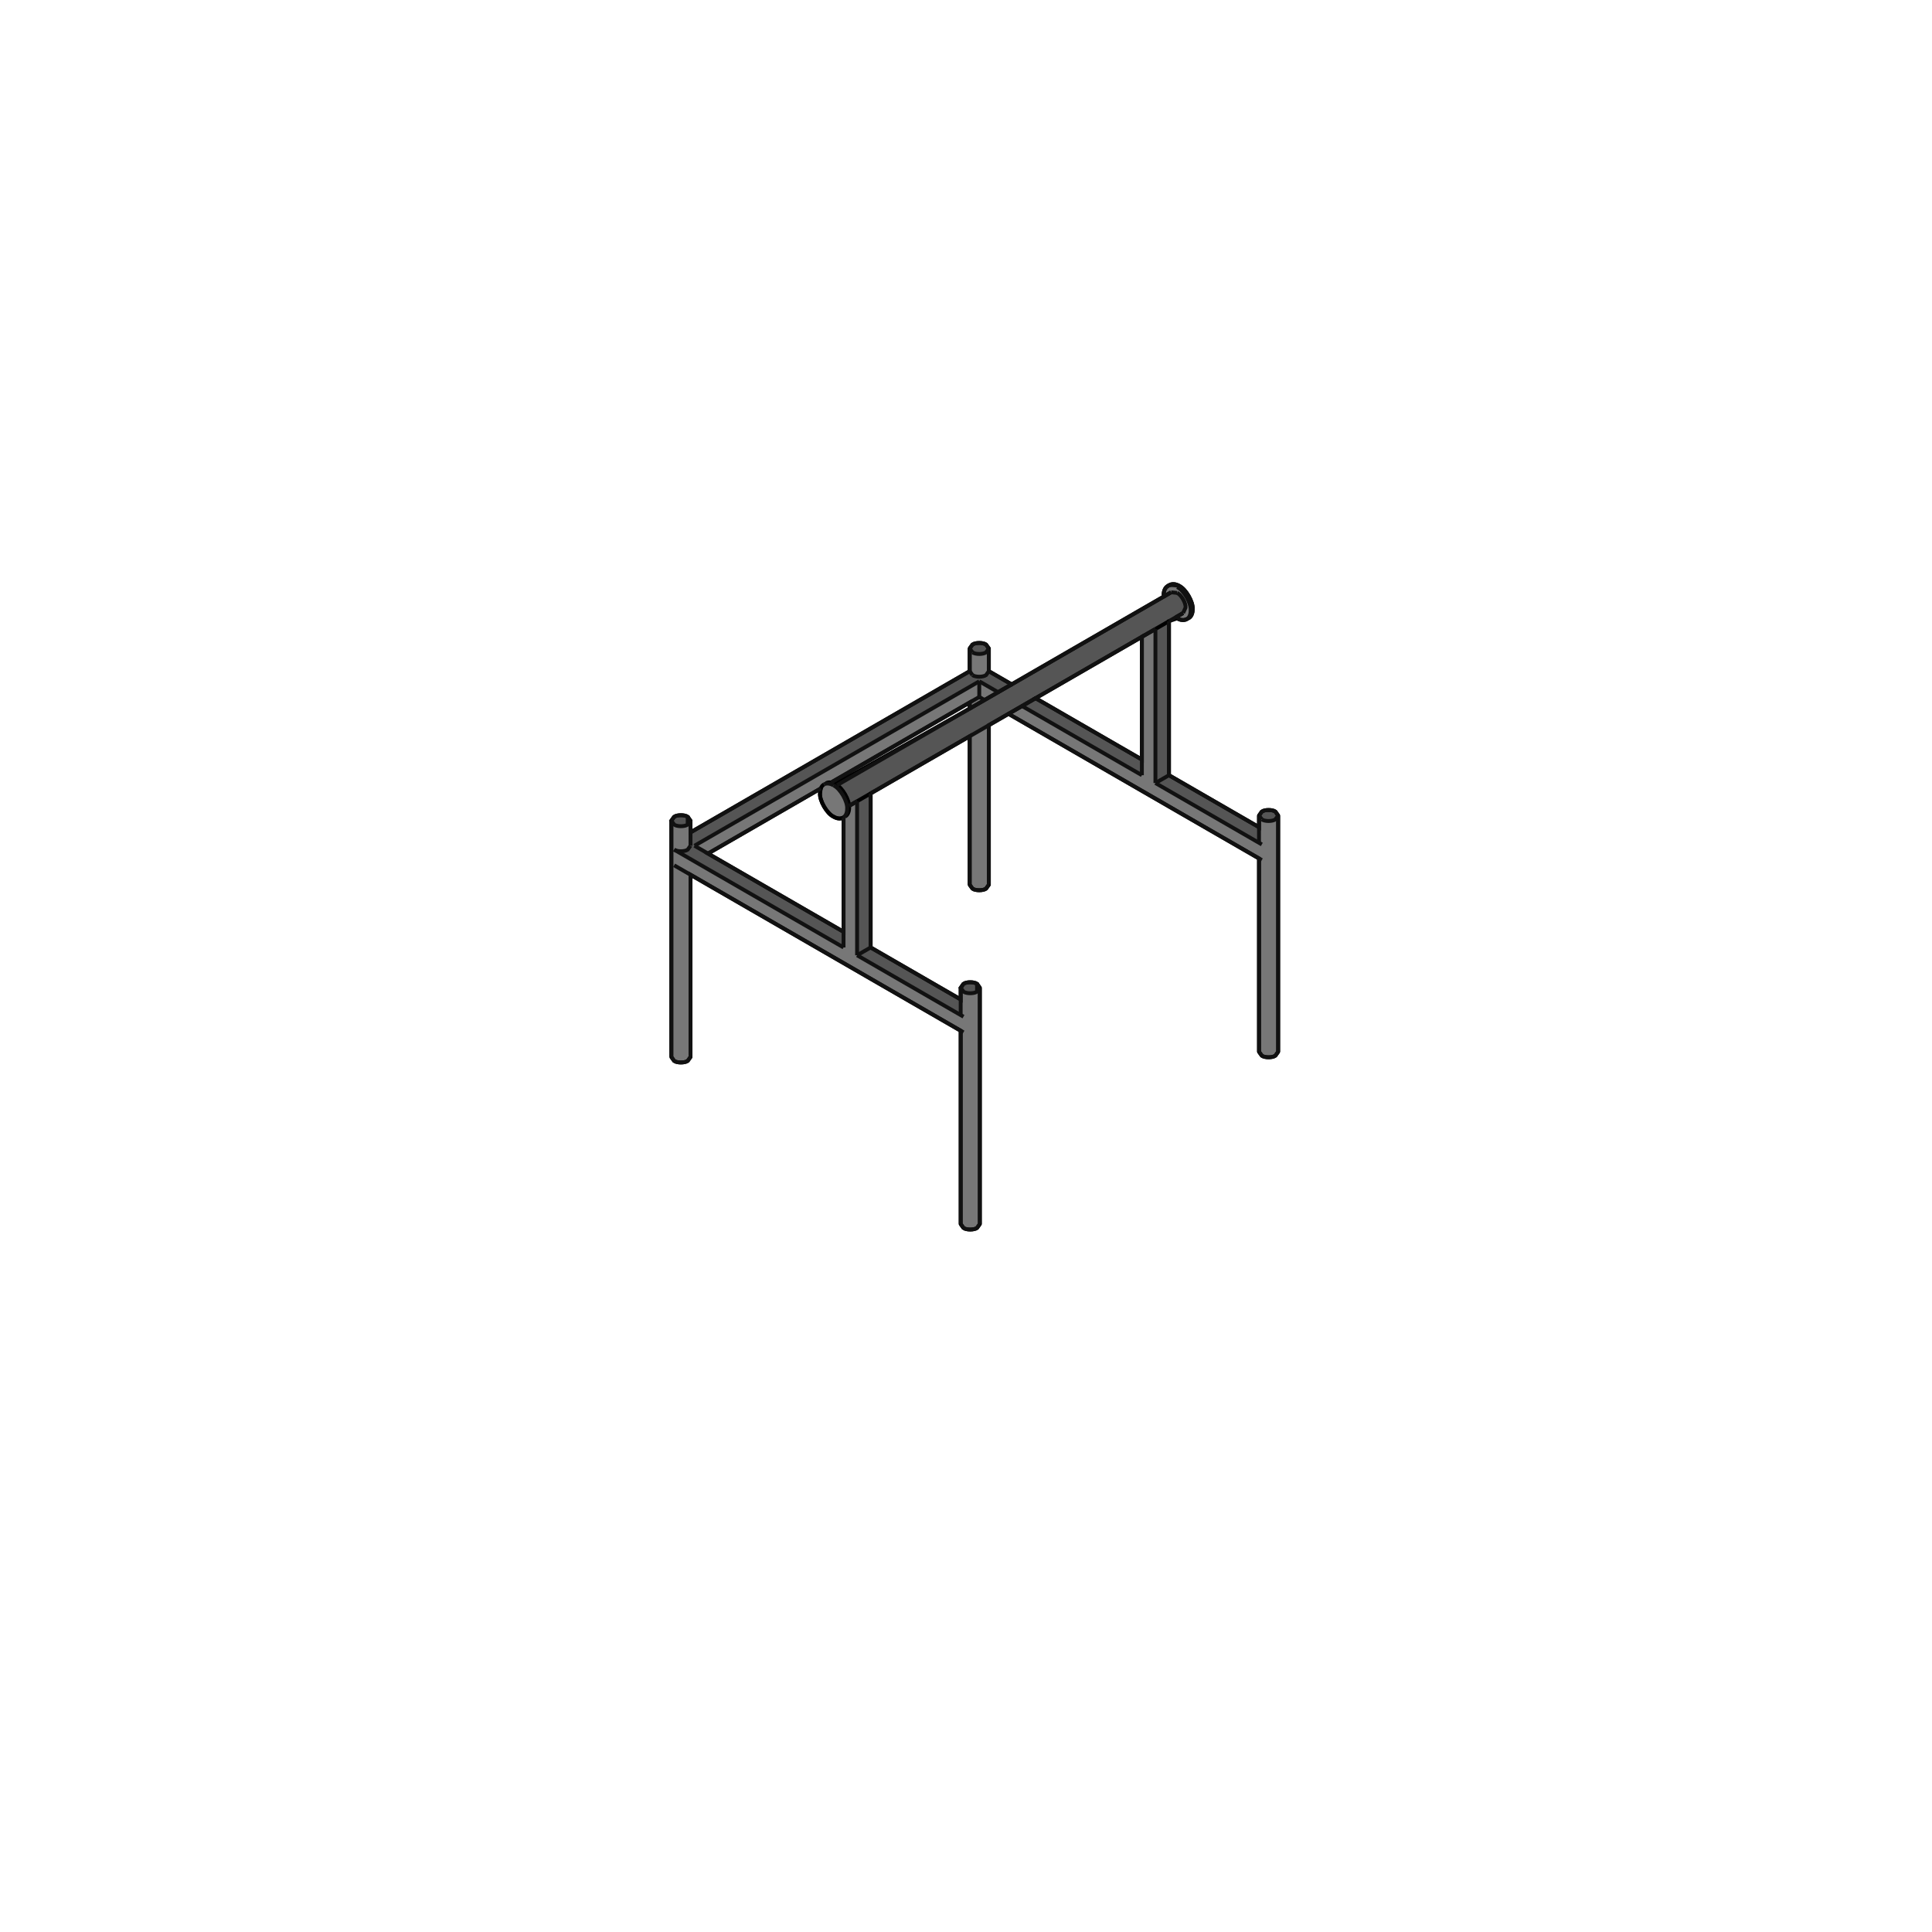
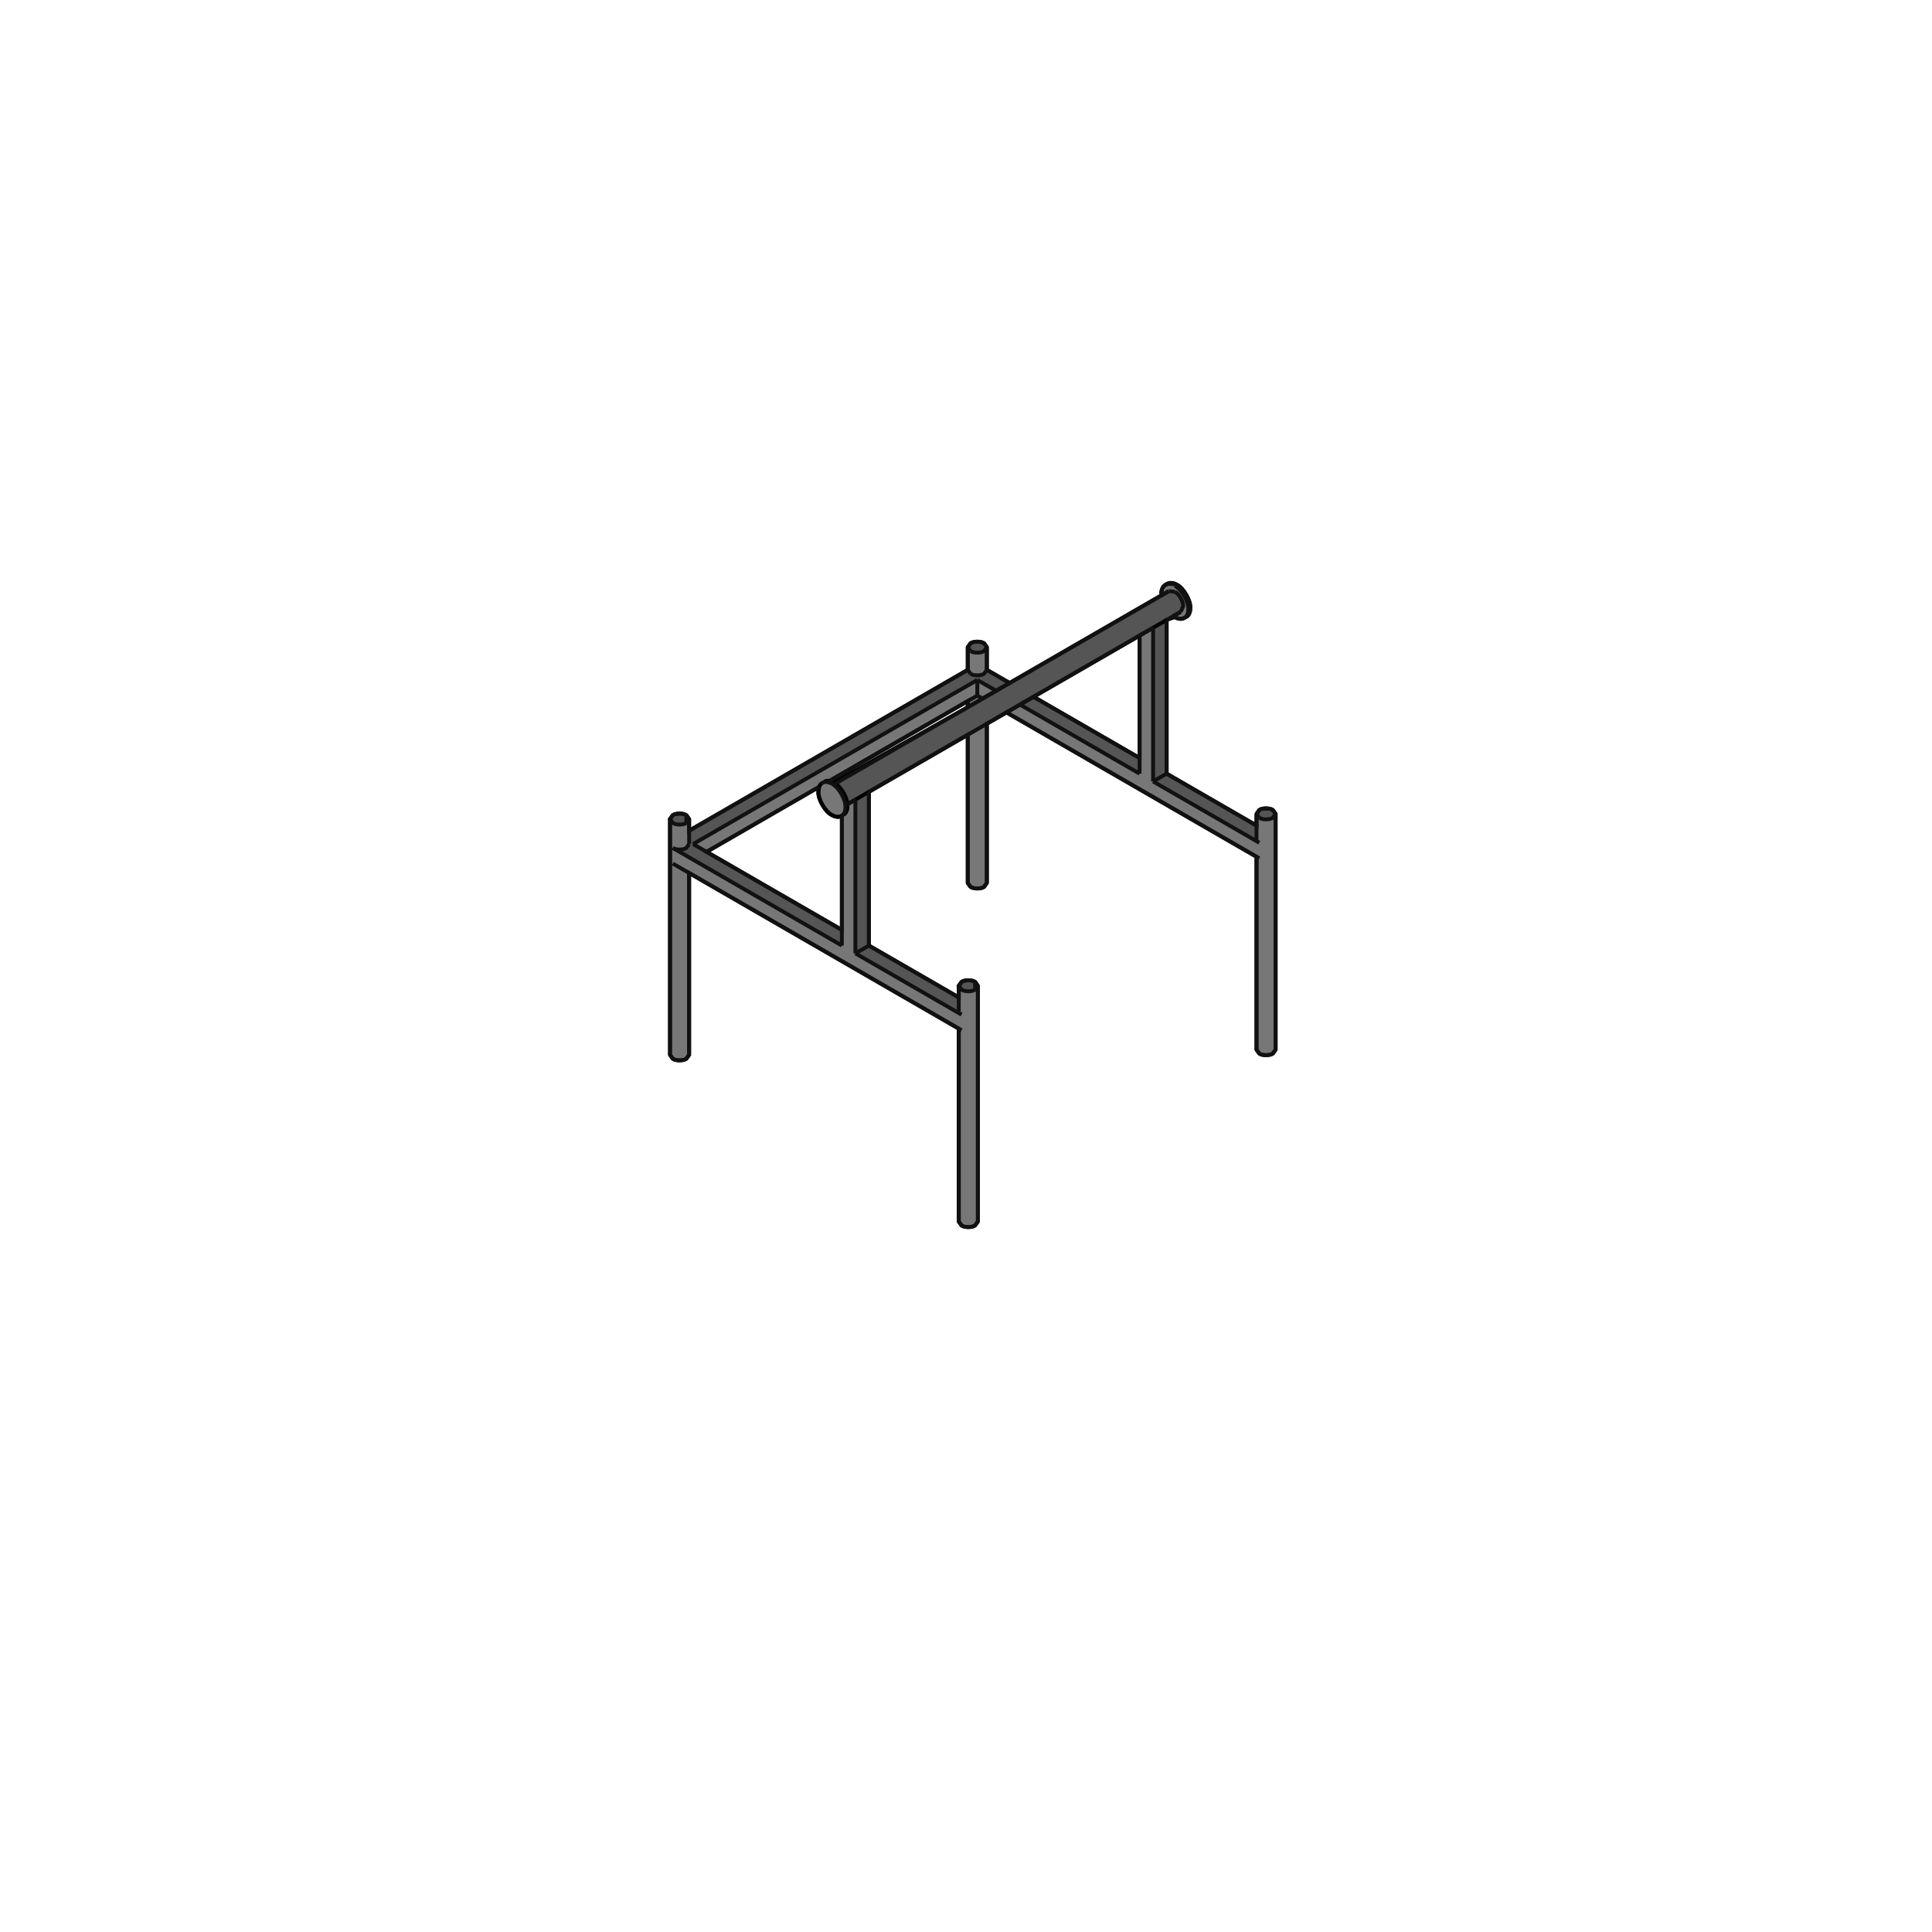
- <svg xmlns="http://www.w3.org/2000/svg" version="1.1" width="119.76pt" height="119.76pt" viewBox="0 0 119.76 119.76" overflow="visible">
-   <path d="M73.092,36.316 C73.506,36.507 73.974,37.318 73.932,37.771 C73.935,38 73.854,38.222 73.686,38.315 C73.733,38.281 73.809,38.066 73.806,37.844 C73.848,37.391 73.38,36.579 72.966,36.389 C72.776,36.276 72.551,36.234 72.388,36.321 C72.662,36.159 72.896,36.199 73.092,36.316 z" stroke="#000000" stroke-width="0" fill="#555555" fill-opacity="1" />
-   <path d="M79.231,50.56 L79.057,50.793 C78.871,50.925 78.402,50.925 78.217,50.793 L78.043,50.551 L78.217,50.308 C78.402,50.177 78.871,50.177 79.057,50.308 z" stroke="#000000" stroke-width="0" fill="#555555" fill-opacity="1" />
-   <path d="M61.296,40.196 L61.122,40.439 C60.936,40.57 60.467,40.57 60.282,40.439 L60.108,40.205 L60.282,39.954 C60.467,39.822 60.936,39.822 61.122,39.954 z" stroke="#000000" stroke-width="0" fill="#555555" fill-opacity="1" />
-   <path d="M42.803,50.873 L42.629,51.116 C42.443,51.247 41.974,51.247 41.789,51.116 L41.615,50.882 L41.789,50.631 C41.974,50.499 42.443,50.499 42.629,50.631 z" stroke="#000000" stroke-width="0" fill="#555555" fill-opacity="1" />
-   <path d="M60.738,61.237 L60.564,61.47 C60.378,61.602 59.909,61.602 59.724,61.47 L59.55,61.228 L59.724,60.985 C59.909,60.854 60.378,60.854 60.564,60.985 z" stroke="#000000" stroke-width="0" fill="#555555" fill-opacity="1" />
-   <path d="M53.969,58.73 L59.55,61.952 L59.55,62.922 L53.129,59.215 L53.129,49.668 L52.632,49.955 C52.616,49.531 52.247,48.895 51.889,48.67 L61.87,42.907 L60.702,42.233 L43.049,52.425 L52.289,57.76 L52.289,58.73 L41.808,52.678 C42.002,52.802 42.449,52.793 42.629,52.668 L42.803,52.425 L42.803,51.597 L60.108,41.606 L60.282,41.849 C60.467,41.98 60.936,41.98 61.122,41.849 L61.296,41.606 L62.71,42.422 L72.594,36.715 L72.965,36.752 C73.224,36.871 73.517,37.378 73.49,37.662 L73.337,38.001 L72.462,38.506 L72.462,48.053 L78.043,51.275 L78.043,52.245 L71.622,48.538 L71.622,38.991 L64.195,43.28 L70.782,47.083 L70.782,48.053 L63.355,43.765 L53.969,49.183 z" stroke="#000000" stroke-width="0" fill="#555555" fill-opacity="1" />
-   <path d="M52.289,50.668 C52.441,50.568 52.514,50.356 52.511,50.139 C52.553,49.686 52.085,48.874 51.671,48.684 C51.481,48.571 51.256,48.529 51.093,48.616 L51.519,48.505 L51.797,48.611 C52.247,48.895 52.616,49.532 52.632,49.955 C52.64,50.295 52.559,50.517 52.391,50.61" stroke="#000000" stroke-width="0" fill="#555555" fill-opacity="1" />
-   <path d="M73.56,38.388 C73.396,38.486 73.163,38.446 72.966,38.329 L73.337,38.001 L73.49,37.662 C73.517,37.378 73.224,36.871 72.965,36.752 L72.594,36.715 L72.131,36.983 C72.124,36.645 72.205,36.423 72.372,36.33 C72.551,36.234 72.776,36.276 72.966,36.389 C73.38,36.579 73.848,37.391 73.806,37.844 C73.809,38.066 73.733,38.281 73.576,38.379 z" stroke="#000000" stroke-width="0" fill="#777777" fill-opacity="1" />
-   <path d="M70.782,48.053 L70.782,39.476 L71.622,38.991 L71.622,48.538 L78.043,52.245 L78.043,50.56 L78.217,50.793 C78.402,50.925 78.871,50.925 79.057,50.793 L79.231,50.56 L79.231,65.198 L79.111,65.404 C78.871,65.572 78.402,65.572 78.217,65.44 L78.043,65.198 L78.043,53.215 L62.514,44.25 L63.355,43.765 z" stroke="#000000" stroke-width="0" fill="#777777" fill-opacity="1" />
-   <path d="M60.702,43.203 L61.029,43.392 L60.108,43.924 L60.108,43.546 z" stroke="#000000" stroke-width="0" fill="#777777" fill-opacity="1" />
-   <path d="M61.296,41.606 L61.122,41.849 C60.936,41.98 60.467,41.98 60.282,41.849 L60.108,41.606 L60.108,40.205 L60.282,40.439 C60.467,40.57 60.936,40.57 61.122,40.439 L61.296,40.205 z" stroke="#000000" stroke-width="0" fill="#777777" fill-opacity="1" />
-   <path d="M60.108,45.639 L61.296,44.953 L61.296,54.843 L61.178,55.048 C60.936,55.217 60.467,55.217 60.282,55.086 L60.108,54.843 z" stroke="#000000" stroke-width="0" fill="#777777" fill-opacity="1" />
-   <path d="M59.55,63.892 L42.803,54.223 L42.803,65.52 L42.684,65.726 C42.443,65.894 41.974,65.894 41.789,65.763 L41.615,65.52 L41.615,50.882 L41.789,51.116 C41.974,51.247 42.443,51.247 42.629,51.116 L42.803,50.882 L42.803,52.425 L42.629,52.668 C42.449,52.793 42.002,52.802 41.808,52.678 L52.289,58.73 L52.289,50.669 C52.559,50.517 52.64,50.295 52.637,50.066 L53.129,49.668 L53.129,59.215 L59.55,62.922 L59.55,61.237 L59.724,61.47 C59.909,61.602 60.378,61.602 60.564,61.47 L60.738,61.237 L60.738,75.875 L60.617,76.082 C60.378,76.249 59.909,76.249 59.724,76.117 L59.55,75.875 z" stroke="#000000" stroke-width="0" fill="#777777" fill-opacity="1" />
-   <path d="M60.702,43.203 L60.702,42.233 L61.87,42.907 L61.029,43.392 z" stroke="#000000" stroke-width="0" fill="#777777" fill-opacity="1" />
-   <path d="M43.889,52.91 L43.049,52.425 L60.702,42.233 L60.702,43.203 L51.519,48.505 L51.203,48.552 L50.879,48.874 z" stroke="#000000" stroke-width="0" fill="#777777" fill-opacity="1" />
-   <path d="M52.265,50.683 C52.101,50.781 51.868,50.741 51.671,50.624 C51.258,50.433 50.789,49.622 50.831,49.169 L50.879,48.874 L51.077,48.625 C51.256,48.529 51.481,48.571 51.671,48.684 C52.085,48.874 52.553,49.686 52.511,50.139 C52.514,50.356 52.441,50.568 52.289,50.668 z" stroke="#000000" stroke-width="0" fill="#777777" fill-opacity="1" />
+ <svg xmlns="http://www.w3.org/2000/svg" version="1.1" width="120pt" height="120pt" viewBox="0 0 120 120" overflow="visible">
+   <path d="M73.092,36.316 C73.506,36.507 73.974,37.318 73.932,37.771 C73.935,38 73.854,38.222 73.686,38.315 C73.733,38.281 73.809,38.066 73.806,37.844 C73.848,37.391 73.38,36.579 72.966,36.389 C72.776,36.276 72.551,36.234 72.388,36.321 C72.662,36.159 72.896,36.199 73.092,36.316 z" stroke="Black" stroke-width="0" fill="#555555" fill-opacity="1" />
+   <path d="M79.231,50.56 L79.057,50.793 C78.871,50.925 78.402,50.925 78.217,50.793 L78.043,50.551 L78.217,50.308 C78.402,50.177 78.871,50.177 79.057,50.308 z" stroke="Black" stroke-width="0" fill="#555555" fill-opacity="1" />
+   <path d="M61.296,40.196 L61.122,40.439 C60.936,40.57 60.467,40.57 60.282,40.439 L60.108,40.205 L60.282,39.954 C60.467,39.822 60.936,39.822 61.122,39.954 z" stroke="Black" stroke-width="0" fill="#555555" fill-opacity="1" />
+   <path d="M42.803,50.873 L42.629,51.116 C42.443,51.247 41.974,51.247 41.789,51.116 L41.615,50.882 L41.789,50.631 C41.974,50.499 42.443,50.499 42.629,50.631 z" stroke="Black" stroke-width="0" fill="#555555" fill-opacity="1" />
+   <path d="M60.738,61.237 L60.564,61.47 C60.378,61.602 59.909,61.602 59.724,61.47 L59.55,61.228 L59.724,60.985 C59.909,60.854 60.378,60.854 60.564,60.985 z" stroke="Black" stroke-width="0" fill="#555555" fill-opacity="1" />
+   <path d="M53.969,58.73 L59.55,61.952 L59.55,62.922 L53.129,59.215 L53.129,49.668 L52.632,49.955 C52.616,49.531 52.247,48.895 51.889,48.67 L61.87,42.907 L60.702,42.233 L43.049,52.425 L52.289,57.76 L52.289,58.73 L41.808,52.678 C42.002,52.802 42.449,52.793 42.629,52.668 L42.803,52.425 L42.803,51.597 L60.108,41.606 L60.282,41.849 C60.467,41.98 60.936,41.98 61.122,41.849 L61.296,41.606 L62.71,42.422 L72.594,36.715 L72.965,36.752 C73.224,36.871 73.517,37.378 73.49,37.662 L73.337,38.001 L72.462,38.506 L72.462,48.053 L78.043,51.275 L78.043,52.245 L71.622,48.538 L71.622,38.991 L64.195,43.28 L70.782,47.083 L70.782,48.053 L63.355,43.765 L53.969,49.183 z" stroke="Black" stroke-width="0" fill="#555555" fill-opacity="1" />
+   <path d="M52.289,50.668 C52.441,50.568 52.514,50.356 52.511,50.139 C52.553,49.686 52.085,48.874 51.671,48.684 C51.481,48.571 51.256,48.529 51.093,48.616 L51.519,48.505 L51.797,48.611 C52.247,48.895 52.616,49.532 52.632,49.955 C52.64,50.295 52.559,50.517 52.391,50.61" stroke="Black" stroke-width="0" fill="#555555" fill-opacity="1" />
+   <path d="M73.56,38.388 C73.396,38.486 73.163,38.446 72.966,38.329 L73.337,38.001 L73.49,37.662 C73.517,37.378 73.224,36.871 72.965,36.752 L72.594,36.715 L72.131,36.983 C72.124,36.645 72.205,36.423 72.372,36.33 C72.551,36.234 72.776,36.276 72.966,36.389 C73.38,36.579 73.848,37.391 73.806,37.844 C73.809,38.066 73.733,38.281 73.576,38.379 z" stroke="Black" stroke-width="0" fill="#777777" fill-opacity="1" />
+   <path d="M70.782,48.053 L70.782,39.476 L71.622,38.991 L71.622,48.538 L78.043,52.245 L78.043,50.56 L78.217,50.793 C78.402,50.925 78.871,50.925 79.057,50.793 L79.231,50.56 L79.231,65.198 L79.111,65.404 C78.871,65.572 78.402,65.572 78.217,65.44 L78.043,65.198 L78.043,53.215 L62.514,44.25 L63.355,43.765 z" stroke="Black" stroke-width="0" fill="#777777" fill-opacity="1" />
+   <path d="M60.702,43.203 L61.029,43.392 L60.108,43.924 L60.108,43.546 z" stroke="Black" stroke-width="0" fill="#777777" fill-opacity="1" />
+   <path d="M61.296,41.606 L61.122,41.849 C60.936,41.98 60.467,41.98 60.282,41.849 L60.108,41.606 L60.108,40.205 L60.282,40.439 C60.467,40.57 60.936,40.57 61.122,40.439 L61.296,40.205 z" stroke="Black" stroke-width="0" fill="#777777" fill-opacity="1" />
+   <path d="M60.108,45.639 L61.296,44.953 L61.296,54.843 L61.178,55.048 C60.936,55.217 60.467,55.217 60.282,55.086 L60.108,54.843 z" stroke="Black" stroke-width="0" fill="#777777" fill-opacity="1" />
+   <path d="M59.55,63.892 L42.803,54.223 L42.803,65.52 L42.684,65.726 C42.443,65.894 41.974,65.894 41.789,65.763 L41.615,65.52 L41.615,50.882 L41.789,51.116 C41.974,51.247 42.443,51.247 42.629,51.116 L42.803,50.882 L42.803,52.425 L42.629,52.668 C42.449,52.793 42.002,52.802 41.808,52.678 L52.289,58.73 L52.289,50.669 C52.559,50.517 52.64,50.295 52.637,50.066 L53.129,49.668 L53.129,59.215 L59.55,62.922 L59.55,61.237 L59.724,61.47 C59.909,61.602 60.378,61.602 60.564,61.47 L60.738,61.237 L60.738,75.875 L60.617,76.082 C60.378,76.249 59.909,76.249 59.724,76.117 L59.55,75.875 z" stroke="Black" stroke-width="0" fill="#777777" fill-opacity="1" />
+   <path d="M60.702,43.203 L60.702,42.233 L61.87,42.907 L61.029,43.392 z" stroke="Black" stroke-width="0" fill="#777777" fill-opacity="1" />
+   <path d="M43.889,52.91 L43.049,52.425 L60.702,42.233 L60.702,43.203 L51.519,48.505 L51.203,48.552 L50.879,48.874 z" stroke="Black" stroke-width="0" fill="#777777" fill-opacity="1" />
+   <path d="M52.265,50.683 C52.101,50.781 51.868,50.741 51.671,50.624 C51.258,50.433 50.789,49.622 50.831,49.169 L50.879,48.874 L51.077,48.625 C51.256,48.529 51.481,48.571 51.671,48.684 C52.085,48.874 52.553,49.686 52.511,50.139 C52.514,50.356 52.441,50.568 52.289,50.668 z" stroke="Black" stroke-width="0" fill="#777777" fill-opacity="1" />
  <path d="M51.797,48.611 C52.211,48.801 52.679,49.613 52.637,50.066 C52.64,50.295 52.559,50.517 52.391,50.61" stroke="#000000" stroke-width="0.24" fill="none" />
  <path d="M51.203,48.552 C51.367,48.454 51.6,48.494 51.797,48.611" stroke="#000000" stroke-width="0.24" fill="none" />
  <path d="M42.803,65.52 L42.629,65.763 C42.443,65.894 41.974,65.894 41.789,65.763 L41.615,65.52 L41.615,50.873 L41.789,50.631 C41.974,50.499 42.443,50.499 42.629,50.631 L42.803,50.873 L42.803,51.597 L60.108,41.606 L60.108,40.196 L60.282,39.954 C60.467,39.822 60.936,39.822 61.122,39.954 L61.296,40.196 L61.296,41.606 L62.71,42.422 L72.131,36.983 C72.124,36.645 72.205,36.423 72.372,36.33 C72.662,36.159 72.896,36.199 73.092,36.316 C73.506,36.507 73.974,37.318 73.932,37.771 C73.935,38 73.854,38.222 73.686,38.315 C73.396,38.486 73.163,38.446 72.966,38.329 L72.462,38.506 L72.462,48.053 L78.043,51.275 L78.043,50.56 L78.217,50.308 C78.402,50.177 78.871,50.177 79.057,50.308 L79.231,50.551 L79.231,65.198 L79.057,65.44 C78.871,65.572 78.402,65.572 78.217,65.44 L78.043,65.198 L78.043,53.215 L62.514,44.25 L61.296,44.953 L61.296,54.843 L61.122,55.086 C60.936,55.217 60.467,55.217 60.282,55.086 L60.108,54.843 L60.108,45.639 L53.969,49.183 L53.969,58.73 L59.55,61.952 L59.55,61.237 L59.724,60.985 C59.909,60.854 60.378,60.854 60.564,60.985 L60.738,61.228 L60.738,75.875 L60.564,76.117 C60.378,76.249 59.909,76.249 59.724,76.117 L59.55,75.875 L59.55,63.892 L42.803,54.223 z" stroke="#000000" stroke-width="0.24" fill="none" />
  <path d="M64.195,43.28 L70.782,47.083 L70.782,39.476 z" stroke="#000000" stroke-width="0.24" fill="none" />
  <path d="M60.108,43.924 L60.108,43.546 L51.519,48.505 L51.797,48.611 z" stroke="#000000" stroke-width="0.24" fill="none" />
  <path d="M52.289,57.76 L52.289,50.669 C52.101,50.781 51.868,50.741 51.671,50.624 C51.258,50.433 50.789,49.622 50.831,49.169 L50.879,48.874 L43.889,52.91 z" stroke="#000000" stroke-width="0.24" fill="none" />
  <path d="M60.108,43.924 L62.71,42.422" stroke="#000000" stroke-width="0.24" fill="none" />
  <path d="M71.622,38.991 L70.782,39.476" stroke="#000000" stroke-width="0.24" fill="none" />
  <path d="M72.594,36.715 L72.131,36.983" stroke="#000000" stroke-width="0.24" fill="none" />
  <path d="M53.129,49.668 L52.632,49.955" stroke="#000000" stroke-width="0.24" fill="none" />
  <path d="M52.265,50.683 C52.101,50.781 51.868,50.741 51.671,50.624 C51.258,50.433 50.789,49.622 50.831,49.169 C50.828,48.94 50.91,48.718 51.077,48.625" stroke="#000000" stroke-width="0.24" fill="none" />
  <path d="M71.622,38.991 L72.462,38.506" stroke="#000000" stroke-width="0.24" fill="none" />
  <path d="M53.969,49.183 L53.129,49.668" stroke="#000000" stroke-width="0.24" fill="none" />
  <path d="M72.873,38.269 L73.337,38.002" stroke="#000000" stroke-width="0.24" fill="none" />
  <path d="M62.515,44.25 L64.195,43.28" stroke="#000000" stroke-width="0.24" fill="none" />
  <path d="M42.629,50.631 L42.803,50.873" stroke="#111111" stroke-width="0.24" fill="none" />
  <path d="M42.803,65.52 L42.803,54.223" stroke="#111111" stroke-width="0.24" fill="none" />
  <path d="M41.615,50.873 L41.615,65.52" stroke="#111111" stroke-width="0.24" fill="none" />
  <path d="M41.615,50.873 L41.789,50.631 C41.974,50.499 42.443,50.499 42.629,50.631 L42.629,51.116 C42.443,51.247 41.974,51.247 41.789,51.116 z" stroke="#111111" stroke-width="0.24" fill="none" />
  <path d="M61.296,54.843 L61.296,44.953" stroke="#111111" stroke-width="0.24" fill="none" />
  <path d="M60.108,40.196 L60.108,41.606" stroke="#111111" stroke-width="0.24" fill="none" />
  <path d="M60.108,40.196 L60.282,39.954 C60.467,39.822 60.936,39.822 61.122,39.954 L61.296,40.196" stroke="#111111" stroke-width="0.24" fill="none" />
  <path d="M60.282,40.439 L60.108,40.196" stroke="#111111" stroke-width="0.24" fill="none" />
  <path d="M61.296,40.196 L61.122,40.439 C60.936,40.57 60.467,40.57 60.282,40.439" stroke="#111111" stroke-width="0.24" fill="none" />
  <path d="M60.108,41.606 L42.803,51.597" stroke="#111111" stroke-width="0.24" fill="none" />
  <path d="M60.108,43.546 L60.108,43.924" stroke="#111111" stroke-width="0.24" fill="none" />
  <path d="M61.296,41.606 L62.71,42.422" stroke="#111111" stroke-width="0.24" fill="none" />
  <path d="M43.889,52.91 L50.879,48.874" stroke="#111111" stroke-width="0.24" fill="none" />
  <path d="M61.296,41.606 L61.296,40.196" stroke="#111111" stroke-width="0.24" fill="none" />
  <path d="M73.092,36.316 C72.896,36.199 72.662,36.159 72.498,36.257 C72.205,36.423 72.124,36.645 72.126,36.874" stroke="#111111" stroke-width="0.24" fill="none" />
  <path d="M73.686,38.315 C73.854,38.222 73.935,38 73.932,37.771 C73.974,37.318 73.506,36.507 73.092,36.316 C72.77,36.272 72.536,36.232 72.372,36.33" stroke="#111111" stroke-width="0.24" fill="none" />
  <path d="M73.56,38.388 C73.728,38.295 73.809,38.073 73.806,37.844 C73.848,37.391 73.38,36.579 72.966,36.389" stroke="#111111" stroke-width="0.24" fill="none" />
  <path d="M72.462,48.053 L71.622,48.538" stroke="#111111" stroke-width="0.24" fill="none" />
  <path d="M72.463,48.053 L78.043,51.275" stroke="#111111" stroke-width="0.24" fill="none" />
  <path d="M70.782,48.053 L63.354,43.765" stroke="#111111" stroke-width="0.24" fill="none" />
  <path d="M71.622,48.538 L71.622,38.991" stroke="#111111" stroke-width="0.24" fill="none" />
  <path d="M79.231,65.198 L79.231,50.551" stroke="#111111" stroke-width="0.24" fill="none" />
  <path d="M78.043,50.551 L78.217,50.308 C78.402,50.177 78.871,50.177 79.057,50.308 L79.231,50.551" stroke="#111111" stroke-width="0.24" fill="none" />
  <path d="M78.217,50.793 L78.043,50.551" stroke="#111111" stroke-width="0.24" fill="none" />
  <path d="M79.231,50.551 L79.057,50.793 C78.871,50.925 78.402,50.925 78.217,50.793" stroke="#111111" stroke-width="0.24" fill="none" />
  <path d="M53.969,58.73 L53.129,59.215" stroke="#111111" stroke-width="0.24" fill="none" />
  <path d="M72.965,36.752 L72.594,36.715" stroke="#111111" stroke-width="0.24" fill="none" />
  <path d="M73.337,38.001 L73.49,37.662 C73.517,37.378 73.224,36.871 72.965,36.752" stroke="#111111" stroke-width="0.24" fill="none" />
  <path d="M53.969,49.183 L53.969,58.73" stroke="#111111" stroke-width="0.24" fill="none" />
  <path d="M60.564,60.985 L60.738,61.228" stroke="#111111" stroke-width="0.24" fill="none" />
  <path d="M60.738,75.875 L60.738,61.228" stroke="#111111" stroke-width="0.24" fill="none" />
  <path d="M59.55,61.228 L59.724,60.985 C59.909,60.854 60.378,60.854 60.564,60.985 L60.564,61.47 C60.378,61.602 59.909,61.602 59.724,61.47 z" stroke="#111111" stroke-width="0.24" fill="none" />
  <path d="M60.108,45.639 L60.108,54.843" stroke="#111111" stroke-width="0.24" fill="none" />
  <path d="M52.289,58.73 L41.789,52.668" stroke="#111111" stroke-width="0.24" fill="none" />
  <path d="M64.195,43.28 L70.782,47.083" stroke="#111111" stroke-width="0.24" fill="none" />
  <path d="M72.966,38.329 C73.163,38.446 73.396,38.486 73.56,38.388" stroke="#111111" stroke-width="0.24" fill="none" />
  <path d="M72.462,38.506 L72.462,48.053" stroke="#111111" stroke-width="0.24" fill="none" />
  <path d="M53.969,58.73 L59.549,61.952" stroke="#111111" stroke-width="0.24" fill="none" />
  <path d="M78.043,53.215 L78.043,65.198" stroke="#111111" stroke-width="0.24" fill="none" />
  <path d="M59.55,63.892 L59.55,75.875" stroke="#111111" stroke-width="0.24" fill="none" />
  <path d="M52.632,49.955 L53.129,49.668" stroke="#111111" stroke-width="0.24" fill="none" />
  <path d="M42.803,65.52 L42.629,65.763 C42.443,65.894 41.974,65.894 41.789,65.763 L41.615,65.52" stroke="#111111" stroke-width="0.24" fill="none" />
  <path d="M59.724,63.022 L53.129,59.215" stroke="#111111" stroke-width="0.24" fill="none" />
  <path d="M59.724,63.992 L41.789,53.638" stroke="#111111" stroke-width="0.24" fill="none" />
  <path d="M78.217,52.345 L71.622,48.538" stroke="#111111" stroke-width="0.24" fill="none" />
  <path d="M78.217,53.315 L62.514,44.25" stroke="#111111" stroke-width="0.24" fill="none" />
  <path d="M61.029,43.392 L60.702,43.203" stroke="#111111" stroke-width="0.24" fill="none" />
  <path d="M51.519,48.505 L60.702,43.203" stroke="#111111" stroke-width="0.24" fill="none" />
  <path d="M60.282,55.086 L60.108,54.843" stroke="#111111" stroke-width="0.24" fill="none" />
  <path d="M61.296,54.843 L61.122,55.086 C60.936,55.217 60.467,55.217 60.282,55.086" stroke="#111111" stroke-width="0.24" fill="none" />
  <path d="M70.782,48.053 L70.782,39.476" stroke="#111111" stroke-width="0.24" fill="none" />
  <path d="M51.671,48.684 C52.085,48.874 52.553,49.686 52.511,50.139 C52.514,50.368 52.433,50.59 52.265,50.683" stroke="#111111" stroke-width="0.24" fill="none" />
  <path d="M78.217,65.44 L78.043,65.198" stroke="#111111" stroke-width="0.24" fill="none" />
  <path d="M78.043,50.551 L78.043,52.245" stroke="#111111" stroke-width="0.24" fill="none" />
  <path d="M79.231,65.198 L79.057,65.44 C78.871,65.572 78.402,65.572 78.217,65.44" stroke="#111111" stroke-width="0.24" fill="none" />
  <path d="M53.129,59.215 L53.129,49.668" stroke="#111111" stroke-width="0.24" fill="none" />
  <path d="M52.289,58.73 L52.289,50.668" stroke="#111111" stroke-width="0.24" fill="none" />
  <path d="M53.969,49.183 L71.622,38.991" stroke="#111111" stroke-width="0.24" fill="none" />
  <path d="M72.462,38.506 L73.337,38.001" stroke="#111111" stroke-width="0.24" fill="none" />
  <path d="M72.594,36.715 L51.889,48.67" stroke="#111111" stroke-width="0.24" fill="none" />
  <path d="M59.55,61.228 L59.55,62.922" stroke="#111111" stroke-width="0.24" fill="none" />
  <path d="M60.738,75.875 L60.564,76.117 C60.378,76.249 59.909,76.249 59.724,76.117 L59.55,75.875" stroke="#111111" stroke-width="0.24" fill="none" />
  <path d="M61.87,42.907 L60.702,42.233" stroke="#111111" stroke-width="0.24" fill="none" />
  <path d="M43.049,52.425 L60.702,42.233" stroke="#111111" stroke-width="0.24" fill="none" />
  <path d="M60.282,41.849 L60.108,41.606" stroke="#111111" stroke-width="0.24" fill="none" />
  <path d="M61.296,41.606 L61.122,41.849 C60.936,41.98 60.467,41.98 60.282,41.849" stroke="#111111" stroke-width="0.24" fill="none" />
  <path d="M42.803,52.425 L42.629,52.668 C42.443,52.799 41.974,52.799 41.789,52.668" stroke="#111111" stroke-width="0.24" fill="none" />
  <path d="M42.803,52.425 L42.803,50.873" stroke="#111111" stroke-width="0.24" fill="none" />
  <path d="M43.049,52.425 L52.289,57.76" stroke="#111111" stroke-width="0.24" fill="none" />
  <path d="M60.702,42.233 L60.702,43.203" stroke="#111111" stroke-width="0.24" fill="none" />
  <path d="M51.077,48.625 C51.241,48.526 51.474,48.567 51.671,48.684" stroke="#111111" stroke-width="0.24" fill="none" />
</svg>
